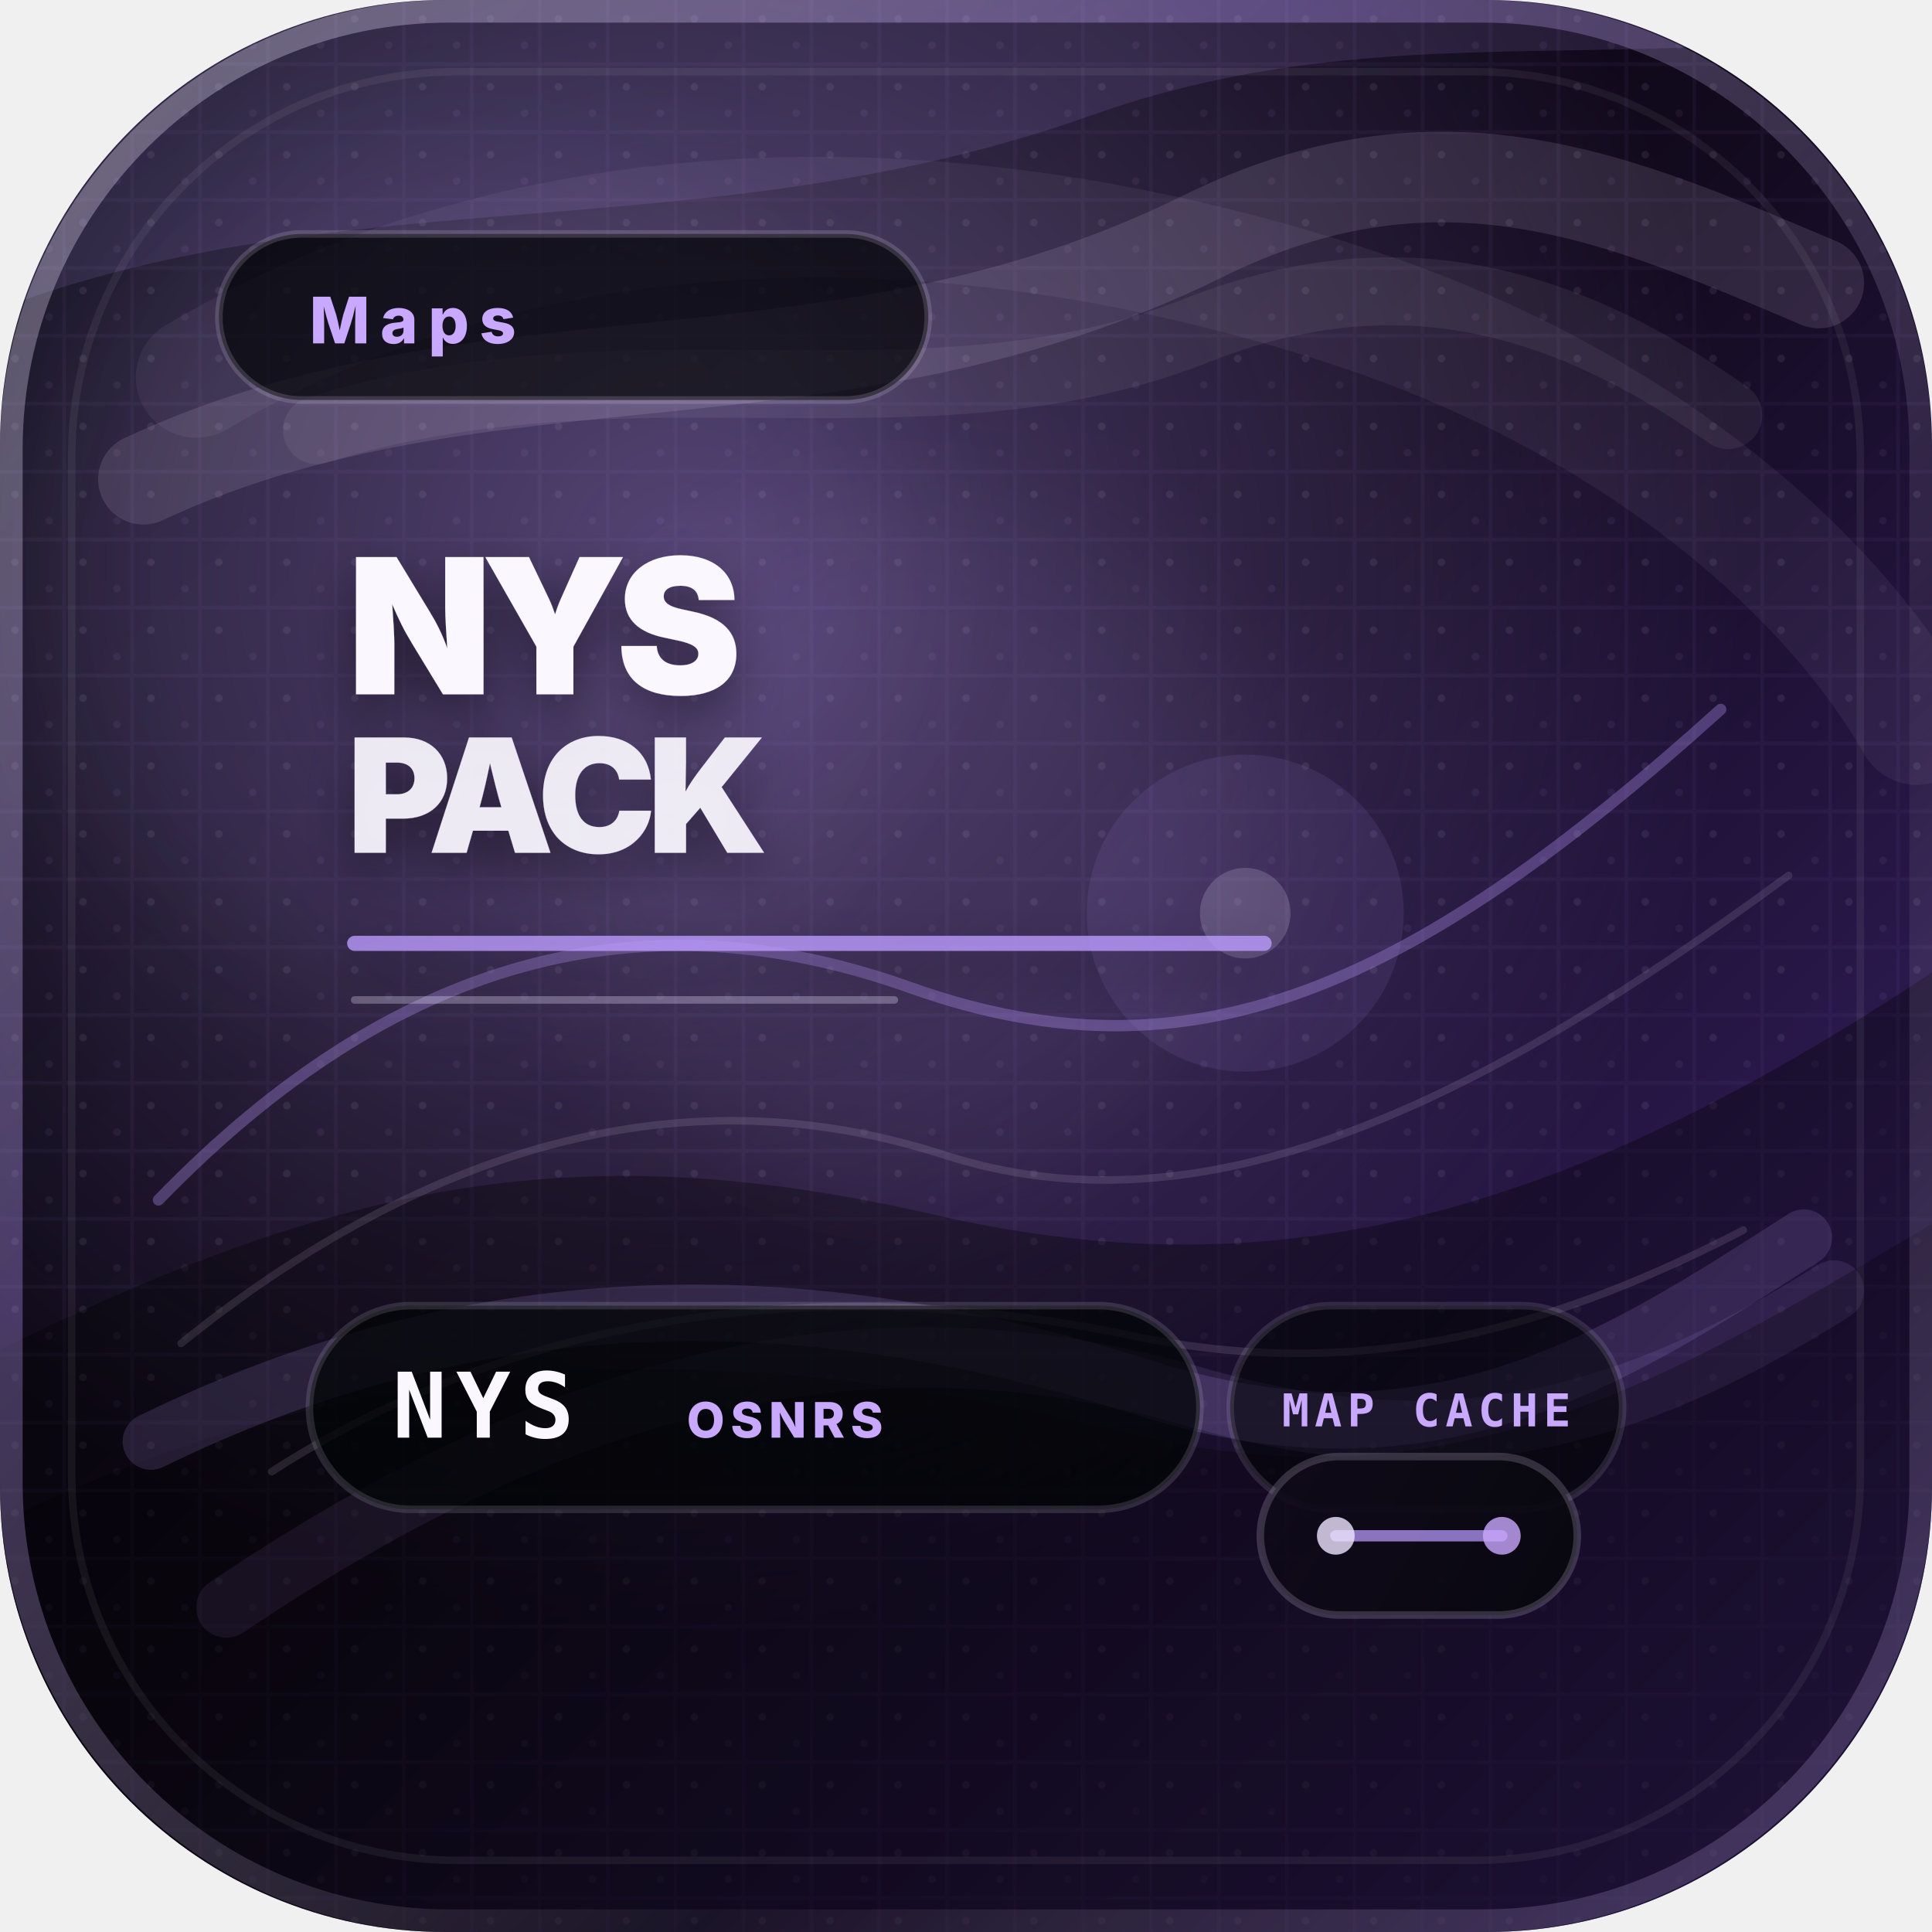
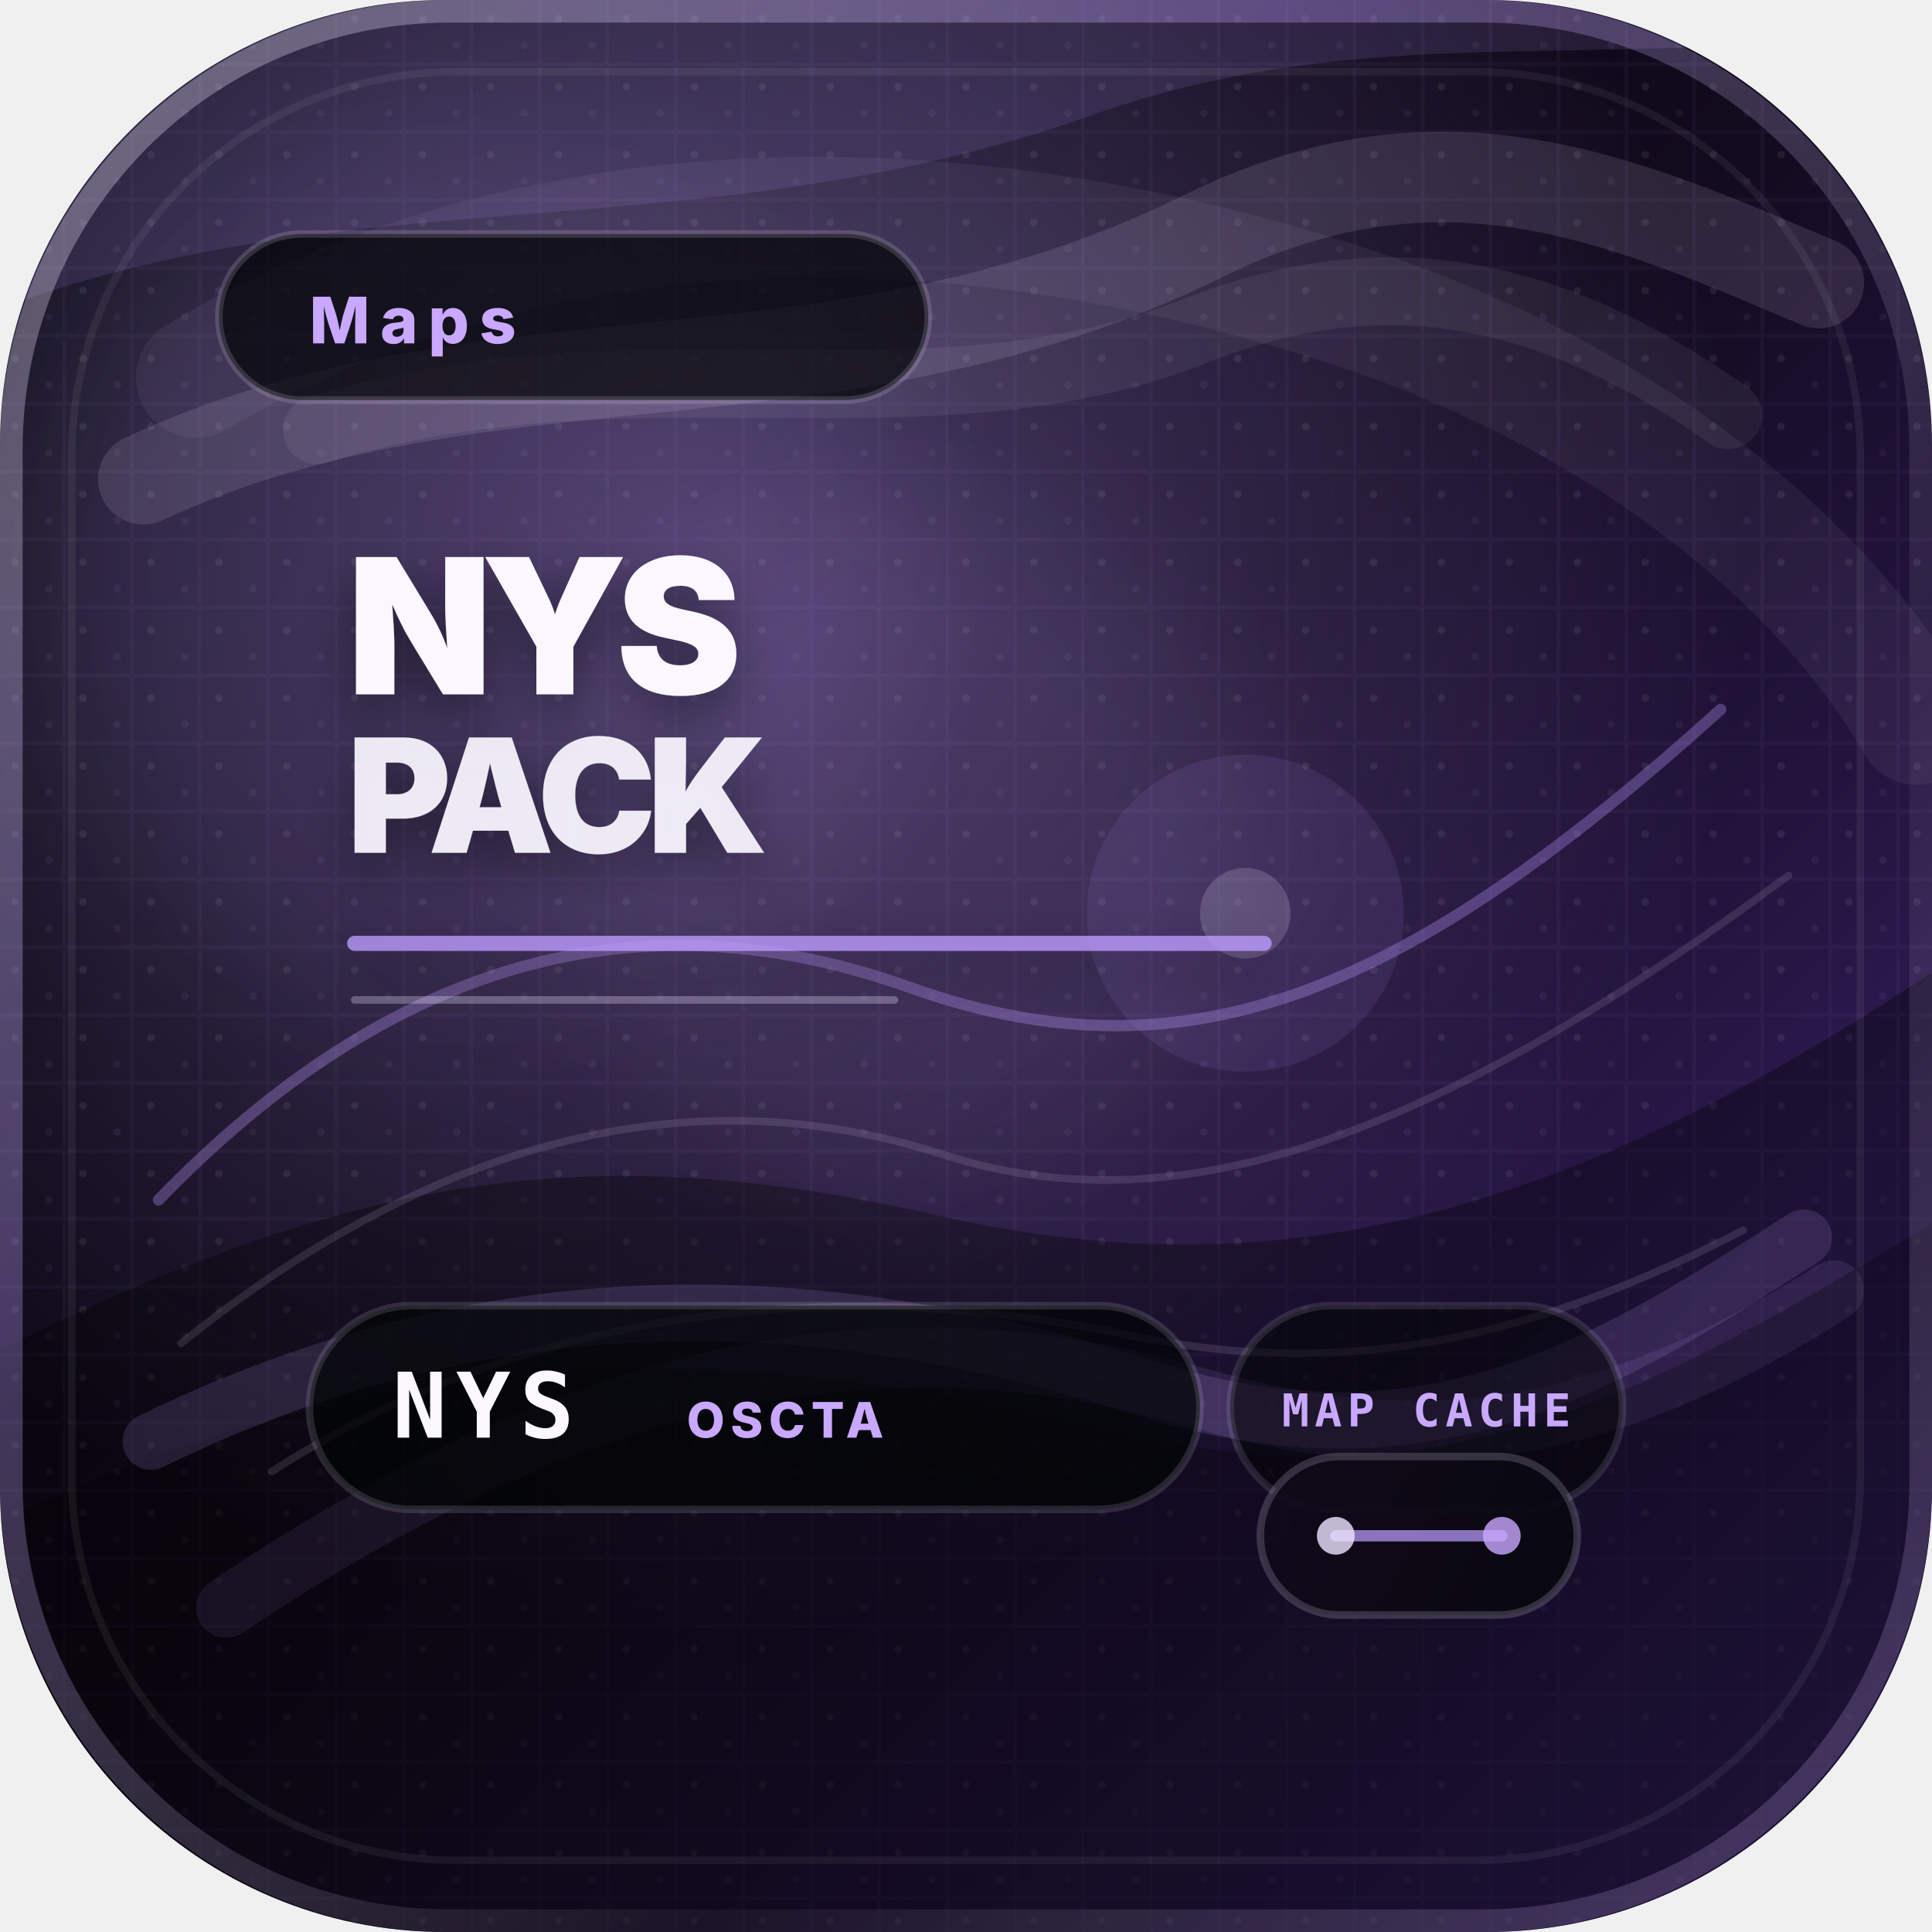
<svg xmlns="http://www.w3.org/2000/svg" width="512" height="512" viewBox="0 0 512 512" fill="none" role="img" aria-label="New York Solo icon">
  <defs>
    <clipPath id="tileClip">
      <rect x="0" y="0" width="512" height="512" rx="118" />
    </clipPath>
    <linearGradient id="bg" x1="0" y1="0" x2="512" y2="512" gradientUnits="userSpaceOnUse">
      <stop stop-color="#020406" />
      <stop offset="0.48" stop-color="#120A1D" />
      <stop offset="1" stop-color="#3F2575" />
    </linearGradient>
    <linearGradient id="line" x1="128" y1="132" x2="394" y2="386" gradientUnits="userSpaceOnUse">
      <stop stop-color="#EEE5FF" />
      <stop offset="0.46" stop-color="#BC9CFF" />
      <stop offset="1" stop-color="#C9A8FF" />
    </linearGradient>
    <linearGradient id="rim" x1="0" y1="0" x2="512" y2="512" gradientUnits="userSpaceOnUse">
      <stop stop-color="#FFFFFF" stop-opacity="0.62" />
      <stop offset="0.34" stop-color="#BC9CFF" stop-opacity="0.66" />
      <stop offset="0.68" stop-color="#FFFFFF" stop-opacity="0.08" />
      <stop offset="1" stop-color="#C9A8FF" stop-opacity="0.5" />
    </linearGradient>
    <linearGradient id="badge" x1="326" y1="368" x2="434" y2="430" gradientUnits="userSpaceOnUse">
      <stop stop-color="#120A1D" />
      <stop offset="1" stop-color="#05070B" />
    </linearGradient>
    <linearGradient id="coverGlass" x1="84" y1="106" x2="428" y2="406" gradientUnits="userSpaceOnUse">
      <stop stop-color="#FFFFFF" stop-opacity="0.08" />
      <stop offset="0.46" stop-color="#BC9CFF" stop-opacity="0.025" />
      <stop offset="1" stop-color="#000000" stop-opacity="0.2" />
    </linearGradient>
    <radialGradient id="glow" cx="0" cy="0" r="1" gradientUnits="userSpaceOnUse" gradientTransform="translate(180 152) rotate(52) scale(282 282)">
      <stop stop-color="#BC9CFF" stop-opacity="0.36" />
      <stop offset="1" stop-color="#BC9CFF" stop-opacity="0" />
    </radialGradient>
    <pattern id="grain" width="18" height="18" patternUnits="userSpaceOnUse">
      <path d="M0 17H18M17 0V18" stroke="#BC9CFF" stroke-opacity="0.08" stroke-width="1" />
      <circle cx="4" cy="5" r="1" fill="#EEE5FF" fill-opacity="0.14" />
      <circle cx="13" cy="12" r="1" fill="#C9A8FF" fill-opacity="0.12" />
    </pattern>
    <filter id="glyphGlow" x="-40%" y="-40%" width="180%" height="180%" color-interpolation-filters="sRGB">
      <feDropShadow dx="0" dy="0" stdDeviation="8" flood-color="#BC9CFF" flood-opacity="0.42" />
      <feDropShadow dx="0" dy="16" stdDeviation="18" flood-color="#000000" flood-opacity="0.36" />
    </filter>
    <filter id="softBlur" x="-30%" y="-30%" width="160%" height="160%">
      <feGaussianBlur stdDeviation="18" />
    </filter>
    <filter id="titleLift" x="-20%" y="-20%" width="140%" height="140%">
      <feDropShadow dx="0" dy="6" stdDeviation="7" flood-color="#000000" flood-opacity="0.45" />
    </filter>
  </defs>
  <g clip-path="url(#tileClip)">
    <rect width="512" height="512" fill="url(#bg)" />
    <rect width="512" height="512" fill="url(#glow)" />
    <rect width="512" height="512" fill="url(#grain)" opacity="0.55" />
    <path d="M-20 368C86 312 152 300 248 322C344 344 424 320 532 244V532H-20V368Z" fill="#000000" opacity="0.34" />
    <path d="M52 100C140 48 252 46 360 82C432 106 484 150 508 192" stroke="#EEE5FF" stroke-width="32" stroke-linecap="round" opacity="0.06" />
    <path d="M60 426C152 364 232 346 316 370C378 388 426 380 486 342" stroke="#BC9CFF" stroke-width="16" stroke-linecap="round" opacity="0.11" />
    <g opacity="0.94">
      <path d="M-34 97C72 41 174 71 288 31C382 -3 462 31 550 -9V-30H-34V97Z" fill="#BC9CFF" fill-opacity="0.13" />
      <path d="M-28 418C86 354 186 352 300 380C398 404 462 352 540 308V552H-28V418Z" fill="#000000" fill-opacity="0.27" />
      <path d="M38 127C128 85 220 111 318 63C382 31 430 53 482 75" fill="none" stroke="#EEE5FF" stroke-opacity="0.13" stroke-width="24" stroke-linecap="round" />
      <path d="M40 382C134 336 222 342 304 368C380 392 428 360 478 328" fill="none" stroke="#BC9CFF" stroke-opacity="0.16" stroke-width="15" stroke-linecap="round" />
      <circle cx="123" cy="151" r="116" fill="#BC9CFF" fill-opacity="0.08" filter="url(#softBlur)" />
      <circle cx="241" cy="223" r="88" fill="#C9A8FF" fill-opacity="0.08" filter="url(#softBlur)" />
      <path d="M84 114C168 88 244 116 316 88C366 68 410 76 458 110" fill="none" stroke="#FFFFFF" stroke-opacity="0.07" stroke-width="18" stroke-linecap="round" />
    </g>
    <g opacity="0.76">
      <path d="M42 318C104 254 170 236 242 262C316 288 374 262 456 188" fill="none" stroke="#BC9CFF" stroke-opacity="0.42" stroke-width="3" stroke-linecap="round" />
      <path d="M48 356C120 298 188 286 250 306C318 328 390 294 474 232" fill="none" stroke="#EEE5FF" stroke-opacity="0.16" stroke-width="2" stroke-linecap="round" />
      <path d="M72 390C134 350 214 336 300 354C358 366 408 354 462 326" fill="none" stroke="#EEE5FF" stroke-opacity="0.16" stroke-width="2" stroke-linecap="round" />
      <circle cx="330" cy="242" r="42" fill="#BC9CFF" fill-opacity="0.13" />
      <circle cx="330" cy="242" r="12" fill="#EEE5FF" fill-opacity="0.24" />
    </g>
    <g filter="url(#titleLift)">
      <text x="92" y="184" fill="#FAF7FF" font-family="Inter, SF Pro Display, Arial, sans-serif" font-size="50" font-weight="900" letter-spacing="-0.06em">NYS</text>
      <text x="92" y="226" fill="#FAF7FF" fill-opacity="0.92" font-family="Inter, SF Pro Display, Arial, sans-serif" font-size="42" font-weight="900" letter-spacing="-0.055em">PACK</text>
      <path d="M94 250H335" stroke="#BC9CFF" stroke-width="4" stroke-linecap="round" opacity="0.78" />
      <path d="M94 265H237" stroke="#EEE5FF" stroke-width="2" stroke-linecap="round" opacity="0.28" />
    </g>
    <g>
      <rect x="82" y="346" width="236" height="54" rx="27" fill="#020406" fill-opacity="0.76" stroke="#EEE5FF" stroke-opacity="0.14" stroke-width="2" />
      <text x="104" y="381" fill="#FAF7FF" font-family="JetBrains Mono, SF Mono, monospace" font-size="24" font-weight="900" letter-spacing="0.1em">NYS</text>
-       <text x="182" y="381" fill="#C9A8FF" font-family="Inter, SF Pro Display, Arial, sans-serif" font-size="13" font-weight="800" letter-spacing="0.12em">OSNRS</text>
+       <text x="182" y="381" fill="#C9A8FF" font-family="Inter, SF Pro Display, Arial, sans-serif" font-size="13" font-weight="800" letter-spacing="0.12em">OSCTA</text>
      <rect x="326" y="346" width="104" height="54" rx="27" fill="#020406" fill-opacity="0.58" stroke="#EEE5FF" stroke-opacity="0.12" stroke-width="2" />
      <text x="378" y="378" text-anchor="middle" fill="#C9A8FF" font-family="JetBrains Mono, SF Mono, monospace" font-size="12" font-weight="800" letter-spacing="0.12em">MAP CACHE</text>
    </g>
    <rect x="58" y="62" width="188" height="44" rx="22" fill="#020406" fill-opacity="0.72" stroke="#EEE5FF" stroke-opacity="0.16" stroke-width="2" />
    <text x="82" y="91" fill="#C9A8FF" font-family="Inter, SF Pro Display, Arial, sans-serif" font-size="17" font-weight="800" letter-spacing="0.16em">Maps</text>
    <rect x="334" y="386" width="84" height="42" rx="21" fill="url(#badge)" fill-opacity="0.92" stroke="#EEE5FF" stroke-opacity="0.18" stroke-width="2" />
    <path d="M354 407H398" stroke="#BC9CFF" stroke-opacity="0.72" stroke-width="3" stroke-linecap="round" />
    <circle cx="354" cy="407" r="5" fill="#EEE5FF" opacity="0.8" />
    <circle cx="398" cy="407" r="5" fill="#C9A8FF" opacity="0.8" />
  </g>
  <rect x="3" y="3" width="506" height="506" rx="116" stroke="url(#rim)" stroke-opacity="0.5" stroke-width="6" />
  <rect x="19" y="19" width="474" height="474" rx="102" stroke="#FFFFFF" stroke-opacity="0.06" stroke-width="2" />
</svg>
